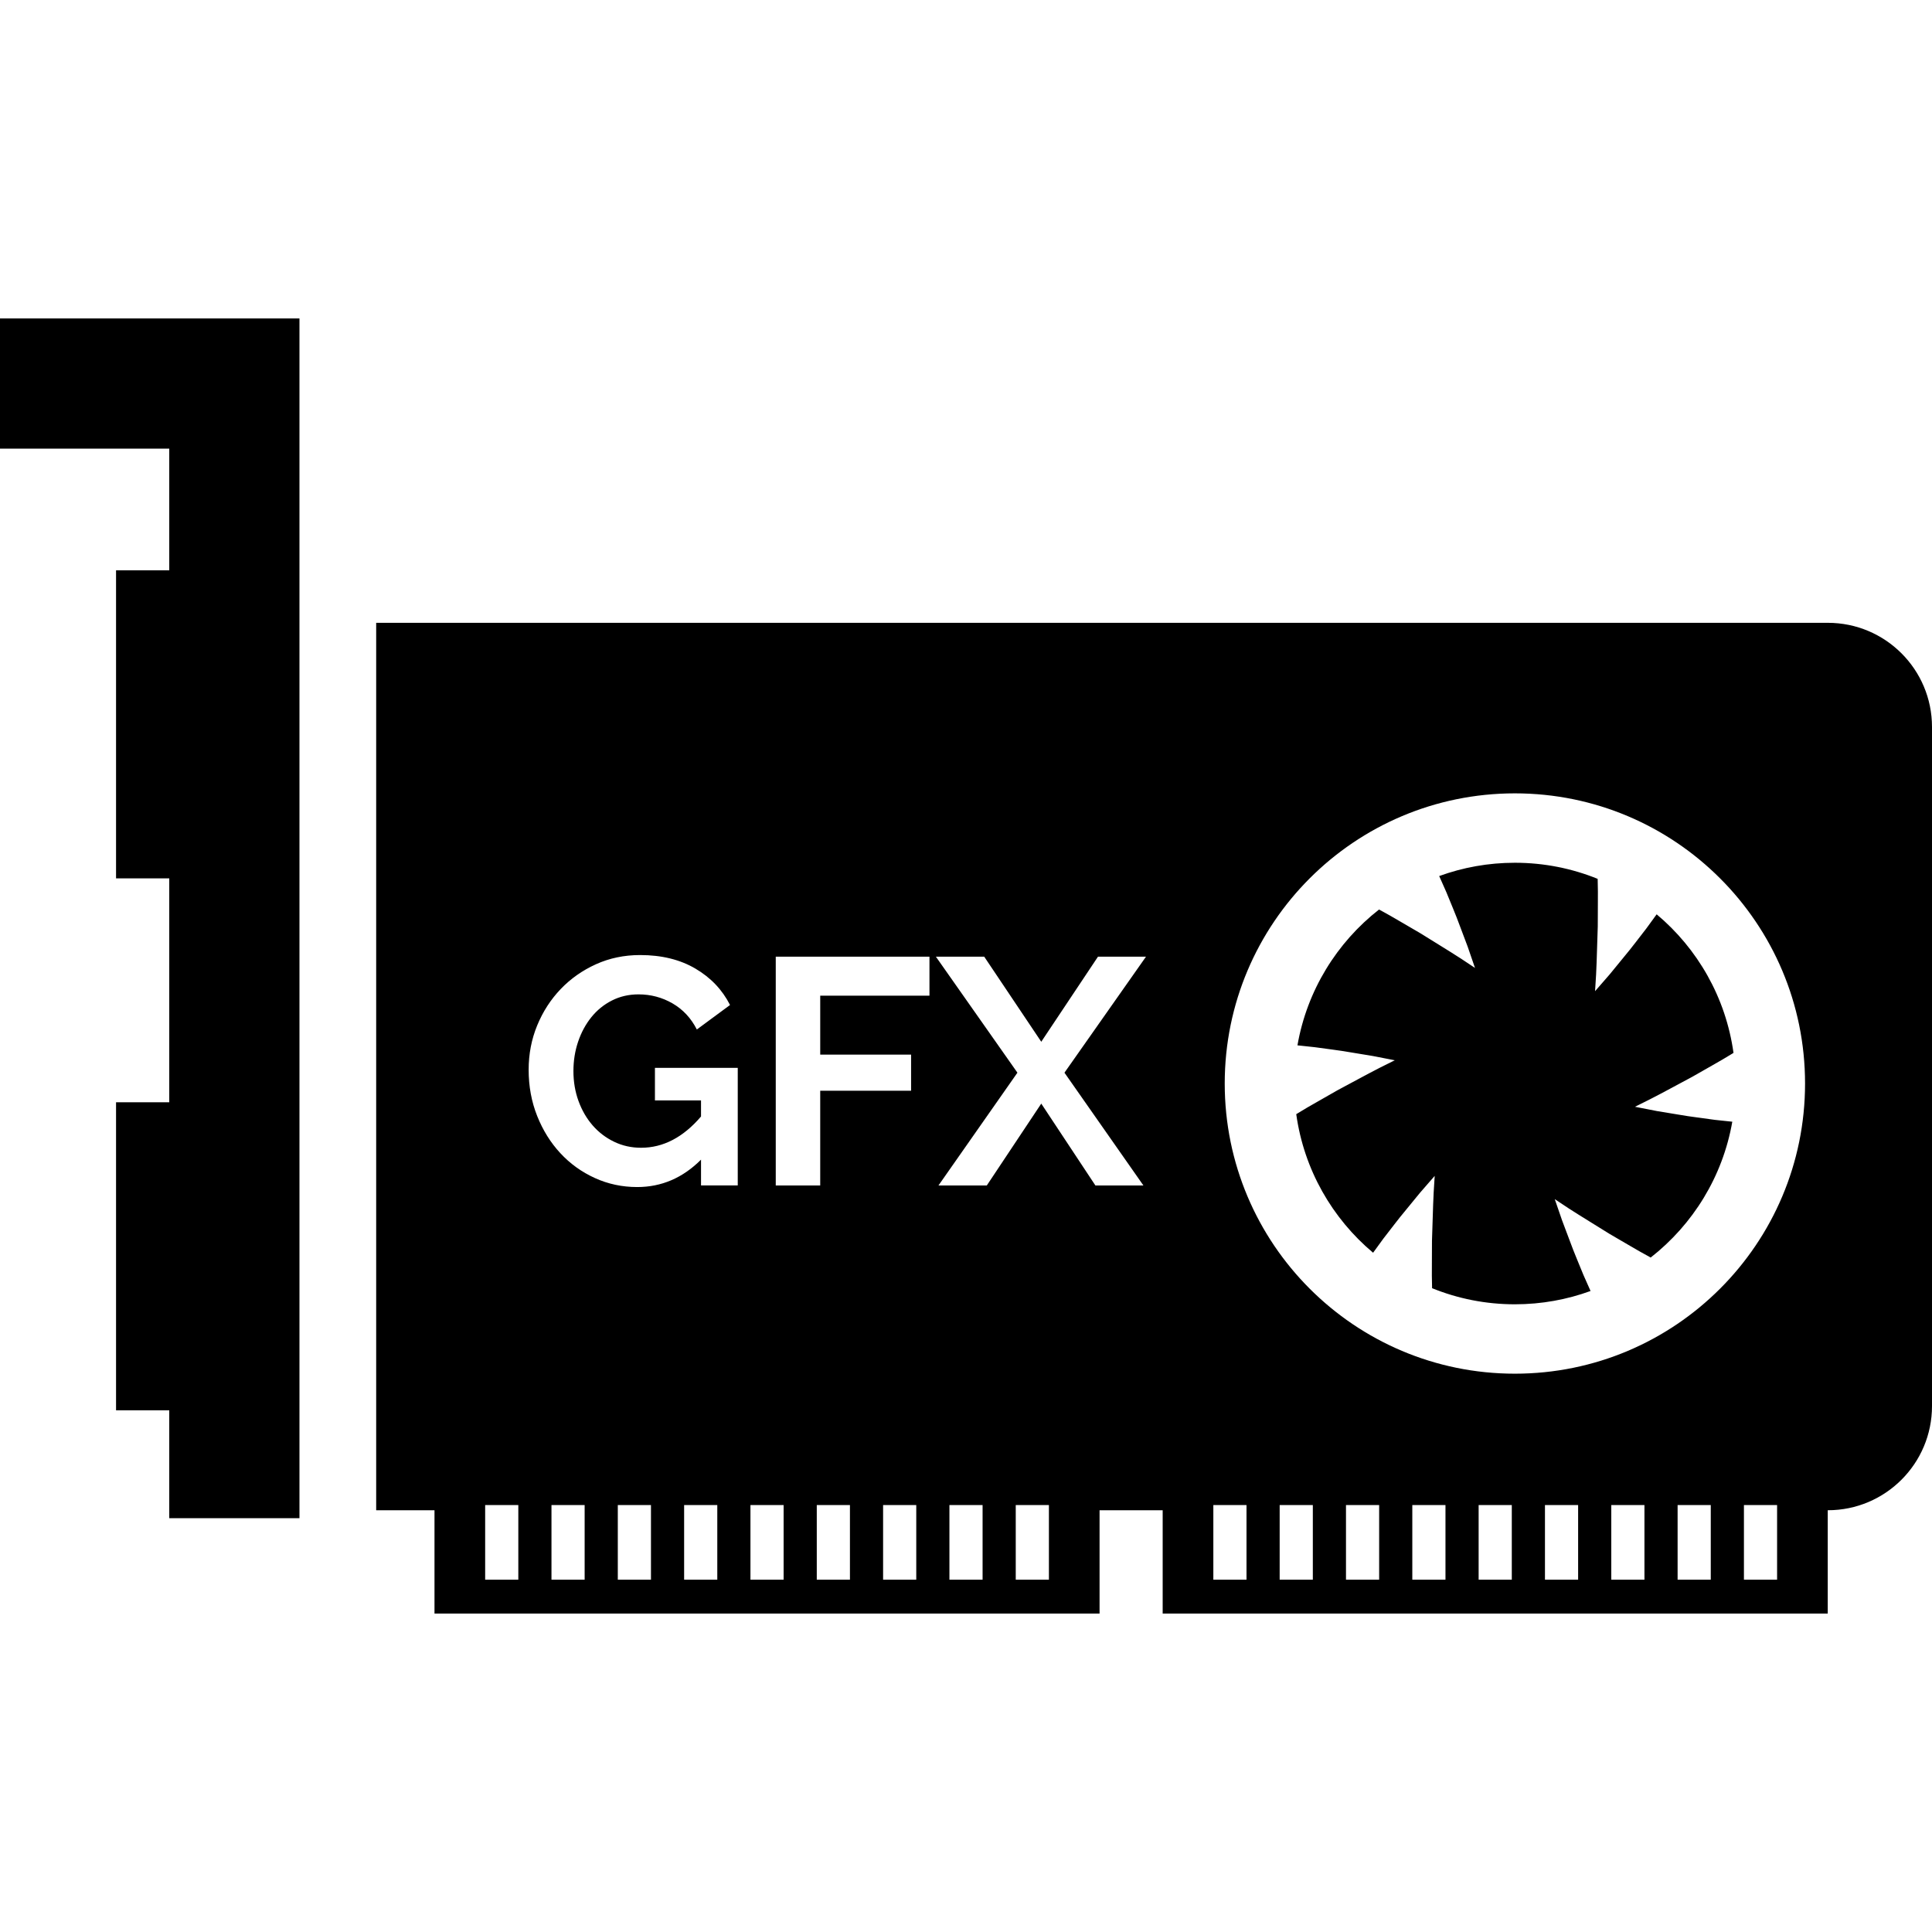
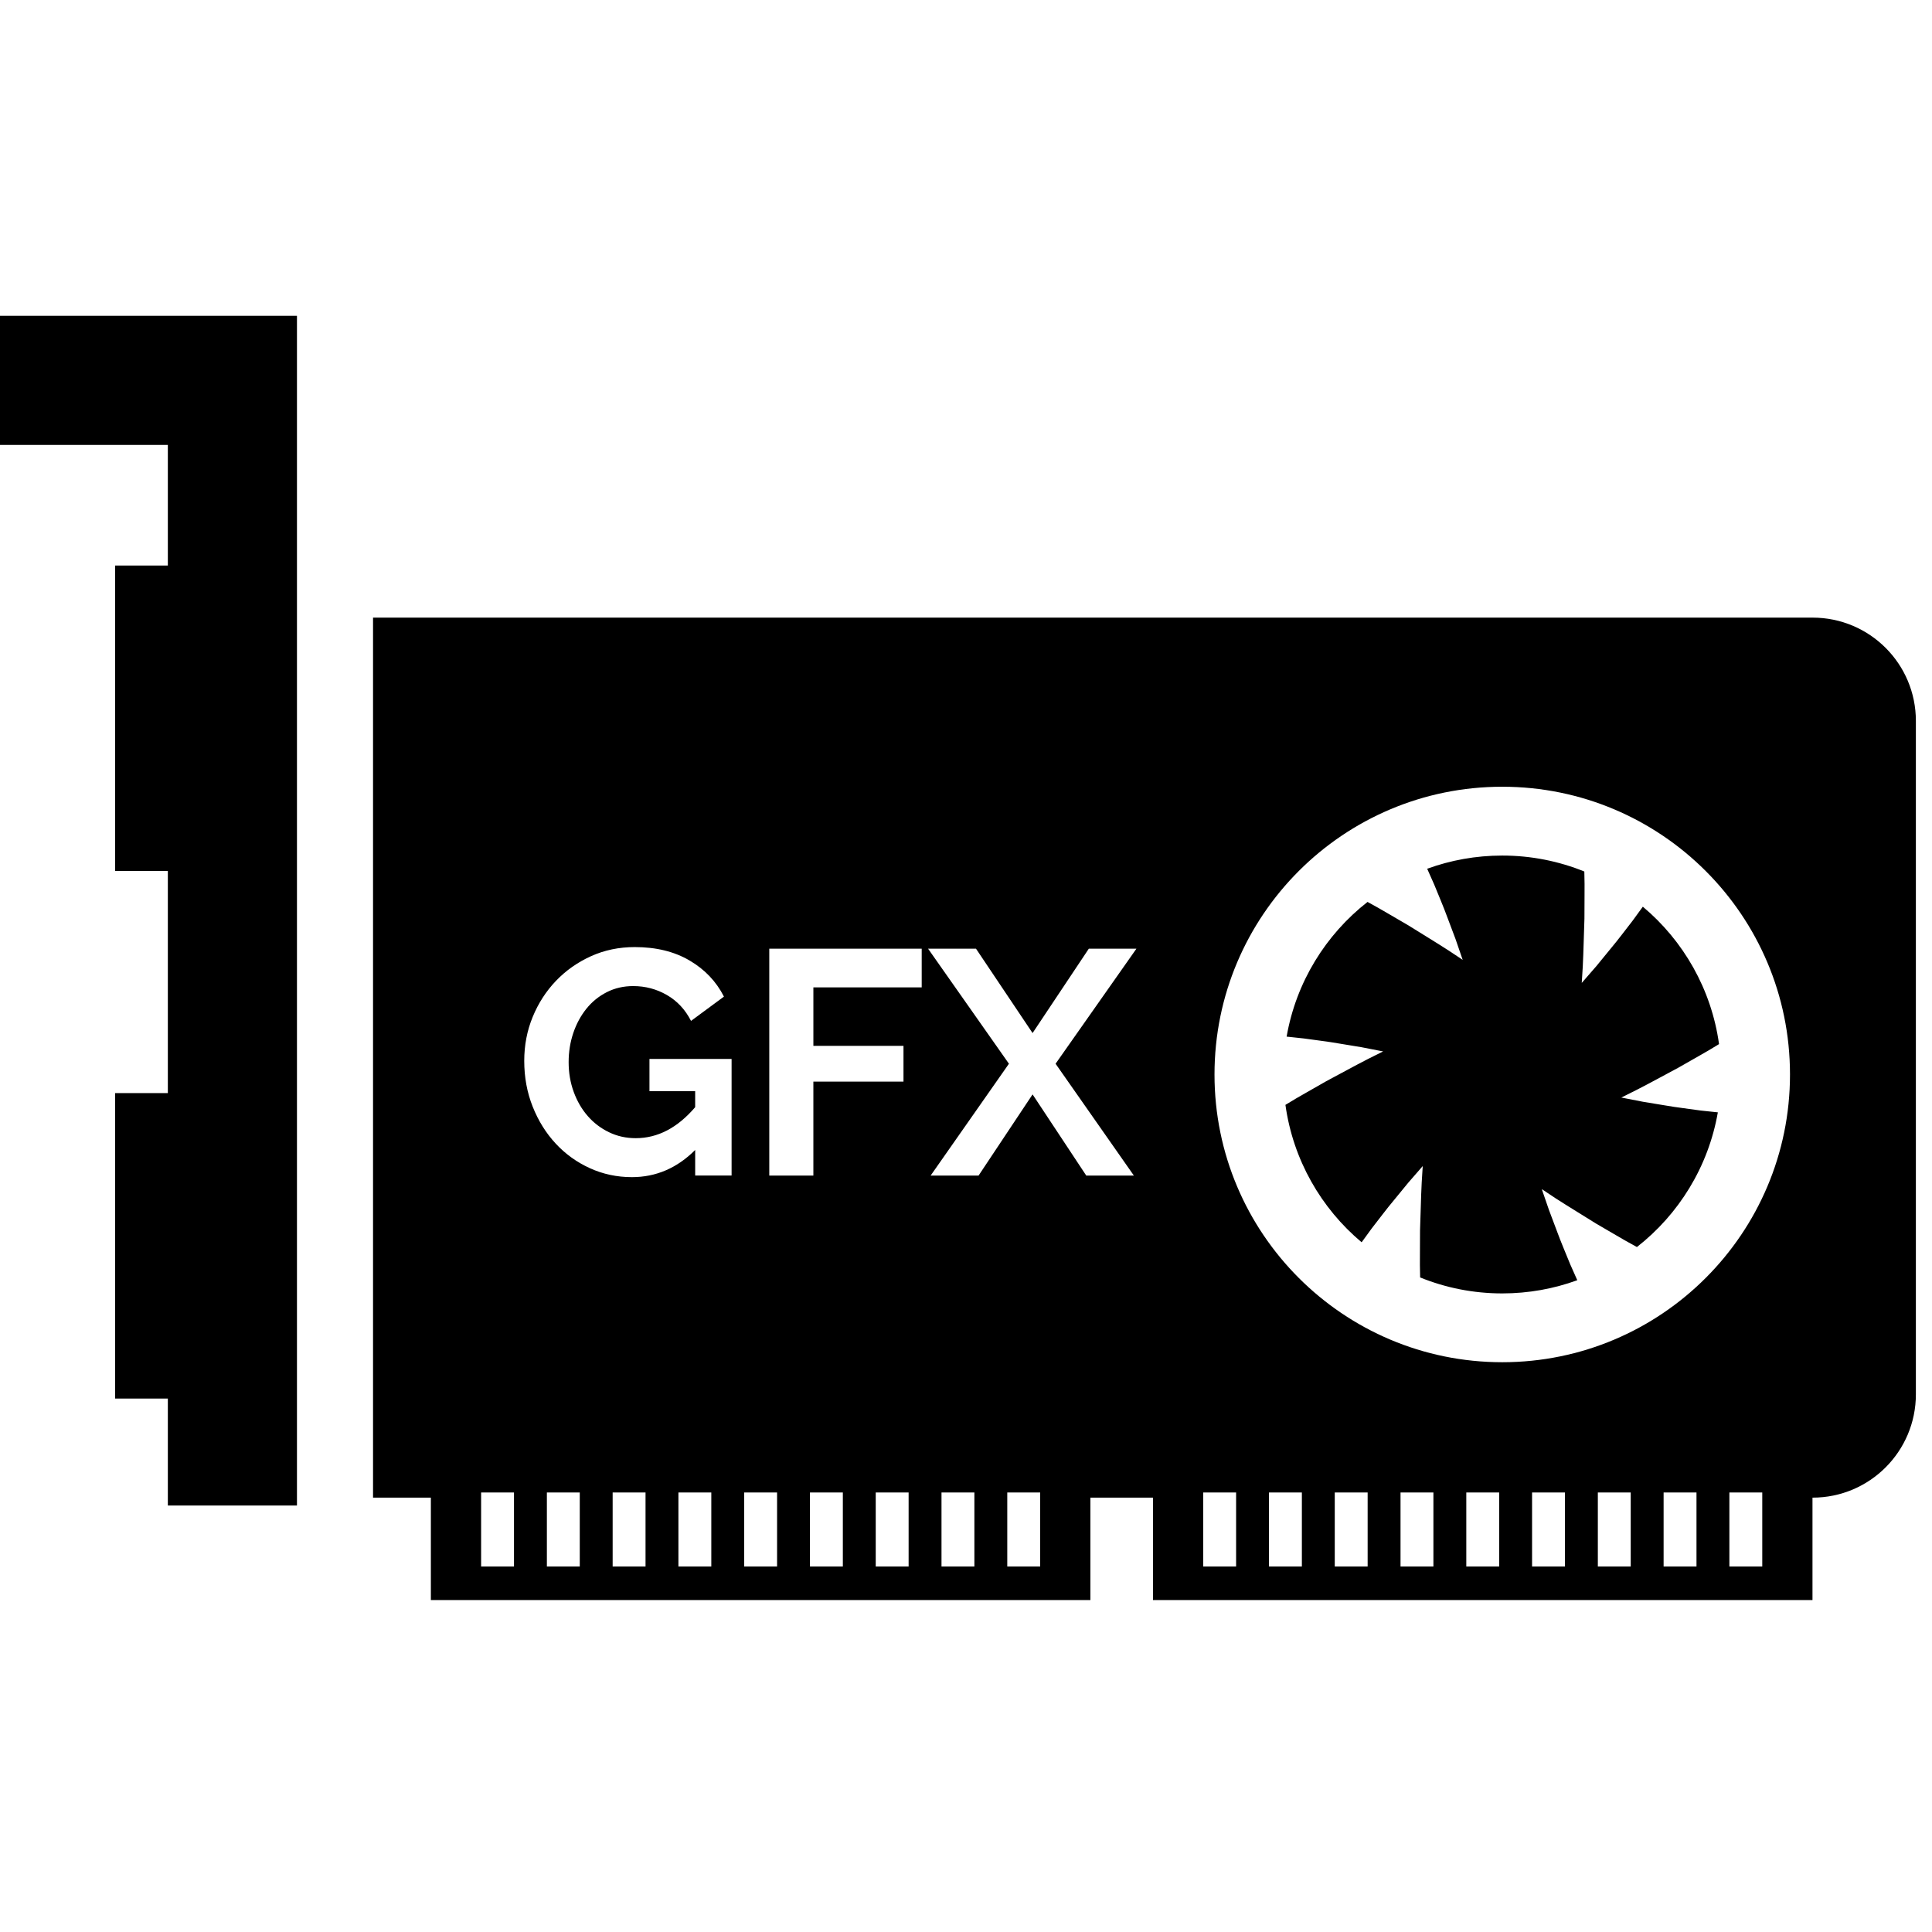
- <svg xmlns="http://www.w3.org/2000/svg" version="1.1" id="Capa_1" x="0px" y="0px" viewBox="0 0 233.039 233.039" width="16px" height="16px" style="enable-background:new 0 0 233.039 233.039;" xml:space="preserve">
+ <svg xmlns="http://www.w3.org/2000/svg" version="1.1" id="Capa_1" x="0px" y="0px" viewBox="0 0 235 235" width="18px" height="18px" style="enable-background:new 0 0 233.039 233.039;" xml:space="preserve">
  <path d="M0,38.413h36.121v144.713H20.416v-13.012h-6.418v-37.155h6.418v-27.013h-6.418V68.792h6.418V54.118H0V38.413z   M233.039,87.687V169.6c0,6.938-5.624,12.566-12.563,12.566h-0.013v12.46h-80.221v-12.46h-7.612v12.46H52.409v-12.46h-7.034V75.125  h175.101C227.415,75.125,233.039,80.749,233.039,87.687z M62.52,181.542h-4v9h4V181.542z M70.52,181.542h-4v9h4V181.542z   M78.52,181.542h-4v9h4V181.542z M86.52,181.542h-4v9h4V181.542z M88.986,128.805h-9.988v3.925h5.559v1.943  c-2.151,2.514-4.56,3.77-7.229,3.77c-1.166,0-2.248-0.239-3.245-0.72c-0.998-0.479-1.859-1.133-2.584-1.962  c-0.726-0.829-1.297-1.808-1.711-2.935c-0.414-1.127-0.621-2.338-0.621-3.634c0-1.244,0.188-2.423,0.563-3.537  c0.376-1.113,0.907-2.099,1.594-2.954c0.687-0.854,1.516-1.528,2.488-2.021c0.971-0.492,2.04-0.738,3.206-0.738  c1.476,0,2.843,0.362,4.101,1.088c1.256,0.726,2.234,1.775,2.934,3.148l4.004-2.954c-0.934-1.84-2.326-3.304-4.179-4.392  c-1.853-1.089-4.075-1.633-6.665-1.633c-1.918,0-3.692,0.369-5.324,1.107c-1.633,0.739-3.052,1.736-4.256,2.993  c-1.205,1.257-2.151,2.721-2.838,4.392c-0.687,1.671-1.029,3.453-1.029,5.344c0,1.996,0.343,3.854,1.029,5.577  c0.687,1.724,1.619,3.221,2.799,4.489c1.178,1.27,2.564,2.268,4.158,2.993c1.594,0.726,3.297,1.088,5.111,1.088  c2.928,0,5.492-1.101,7.695-3.304v3.109h4.43V128.805z M94.52,181.542h-4v9h4V181.542z M102.52,181.542h-4v9h4V181.542z   M110.52,181.542h-4v9h4V181.542z M112.111,115.396H93.572v27.595h5.363v-11.427h10.961v-4.353H98.936v-7.112h13.176V115.396z   M118.52,181.542h-4v9h4V181.542z M126.52,181.542h-4v9h4V181.542z M128.396,129.388l9.833-13.992h-5.791l-6.84,10.261l-6.88-10.261  h-5.829l9.833,13.992l-9.522,13.602h5.83l6.568-9.872l6.529,9.872h5.791L128.396,129.388z M150.354,181.542h-4v9h4V181.542z   M158.354,181.542h-4v9h4V181.542z M166.354,181.542h-4v9h4V181.542z M174.354,181.542h-4v9h4V181.542z M182.354,181.542h-4v9h4  V181.542z M190.354,181.542h-4v9h4V181.542z M198.354,181.542h-4v9h4V181.542z M206.354,181.542h-4v9h4V181.542z M214.354,181.542  h-4v9h4V181.542z M217.727,130.695c0-19.328-15.67-35-35-35c-19.33,0-35,15.672-35,35c0,19.327,15.67,35,35,35  C202.057,165.695,217.727,150.022,217.727,130.695z M201.575,131.252c0.861-0.464,1.723-0.924,2.57-1.381  c0.841-0.479,1.67-0.951,2.471-1.408c0.804-0.46,1.583-0.902,2.313-1.36c0.057-0.034,0.111-0.068,0.167-0.104  c-0.928-6.684-4.335-12.578-9.268-16.713c-0.068,0.092-0.14,0.192-0.212,0.288c-0.307,0.424-0.652,0.896-1.028,1.413  c-0.402,0.52-0.835,1.082-1.296,1.679c-0.452,0.6-0.964,1.22-1.493,1.864c-0.53,0.647-1.078,1.314-1.634,1.996  c-0.581,0.664-1.17,1.342-1.761,2.023c-0.002,0-0.004,0.003-0.007,0.007c0.041-0.658,0.082-1.326,0.125-2.003  c0.057-0.957,0.072-1.93,0.109-2.903c0.031-0.977,0.063-1.953,0.093-2.914c0.005-0.971,0.008-1.923,0.012-2.847  c0.006-0.927,0.01-1.824-0.021-2.684c0-0.07-0.003-0.13-0.005-0.198c-3.085-1.251-6.452-1.941-9.984-1.941  c-3.208,0-6.281,0.567-9.13,1.604c0.049,0.109,0.099,0.224,0.15,0.337c0.211,0.478,0.45,1.013,0.71,1.6  c0.249,0.606,0.52,1.263,0.805,1.96c0.294,0.692,0.576,1.444,0.868,2.224c0.295,0.786,0.6,1.591,0.908,2.411  c0.288,0.838,0.58,1.688,0.873,2.538c0.001,0.004,0.002,0.005,0.005,0.012c-0.551-0.366-1.107-0.735-1.675-1.112  c-0.798-0.526-1.631-1.027-2.458-1.547c-0.83-0.513-1.661-1.029-2.478-1.536c-0.838-0.487-1.661-0.969-2.459-1.434  c-0.799-0.467-1.573-0.918-2.333-1.323c-0.059-0.032-0.112-0.06-0.17-0.094c-5.087,3.977-8.688,9.76-9.843,16.386  c0.115,0.012,0.235,0.025,0.356,0.035c0.517,0.056,1.102,0.119,1.739,0.187c0.65,0.086,1.354,0.182,2.1,0.284  c0.745,0.089,1.538,0.224,2.361,0.36c0.824,0.137,1.678,0.275,2.543,0.419c0.868,0.169,1.75,0.341,2.632,0.513  c0.004,0,0.007,0,0.012,0c-0.59,0.294-1.188,0.592-1.799,0.896c-0.855,0.428-1.703,0.899-2.567,1.354  c-0.861,0.463-1.723,0.923-2.57,1.38c-0.842,0.479-1.671,0.951-2.471,1.411c-0.804,0.457-1.583,0.902-2.312,1.358  c-0.058,0.034-0.112,0.066-0.169,0.102c0.929,6.686,4.336,12.578,9.269,16.714c0.068-0.092,0.141-0.191,0.212-0.289  c0.307-0.422,0.652-0.895,1.028-1.413c0.401-0.52,0.836-1.081,1.296-1.677c0.452-0.602,0.964-1.222,1.493-1.864  c0.53-0.648,1.077-1.315,1.634-1.994c0.581-0.665,1.17-1.345,1.761-2.023c0.001-0.002,0.004-0.007,0.007-0.009  c-0.041,0.657-0.082,1.324-0.124,2.003c-0.058,0.957-0.074,1.928-0.11,2.903c-0.032,0.976-0.063,1.954-0.094,2.914  c-0.004,0.969-0.007,1.924-0.011,2.846c-0.006,0.928-0.01,1.823,0.02,2.684c0.001,0.069,0.004,0.131,0.004,0.197  c3.085,1.252,6.453,1.942,9.985,1.942c3.208,0,6.281-0.566,9.129-1.605c-0.049-0.108-0.097-0.223-0.149-0.337  c-0.211-0.476-0.45-1.012-0.71-1.598c-0.249-0.607-0.52-1.265-0.804-1.959c-0.294-0.693-0.577-1.447-0.868-2.225  c-0.295-0.784-0.601-1.593-0.908-2.413c-0.289-0.837-0.581-1.688-0.874-2.536c-0.001-0.003-0.002-0.007-0.004-0.013  c0.55,0.368,1.106,0.735,1.674,1.113c0.797,0.524,1.631,1.025,2.458,1.545c0.83,0.514,1.661,1.03,2.478,1.538  c0.838,0.487,1.661,0.969,2.458,1.434c0.8,0.465,1.573,0.918,2.333,1.321c0.06,0.034,0.113,0.062,0.17,0.095  c5.088-3.978,8.688-9.758,9.844-16.385c-0.115-0.013-0.235-0.026-0.356-0.036c-0.518-0.056-1.101-0.117-1.739-0.185  c-0.65-0.088-1.355-0.183-2.1-0.287c-0.746-0.087-1.538-0.221-2.361-0.357c-0.824-0.137-1.678-0.276-2.543-0.42  c-0.868-0.169-1.75-0.342-2.632-0.513c-0.004,0-0.007,0-0.012,0c0.59-0.296,1.188-0.593,1.798-0.898  C199.862,132.179,200.711,131.706,201.575,131.252z" />
</svg>
